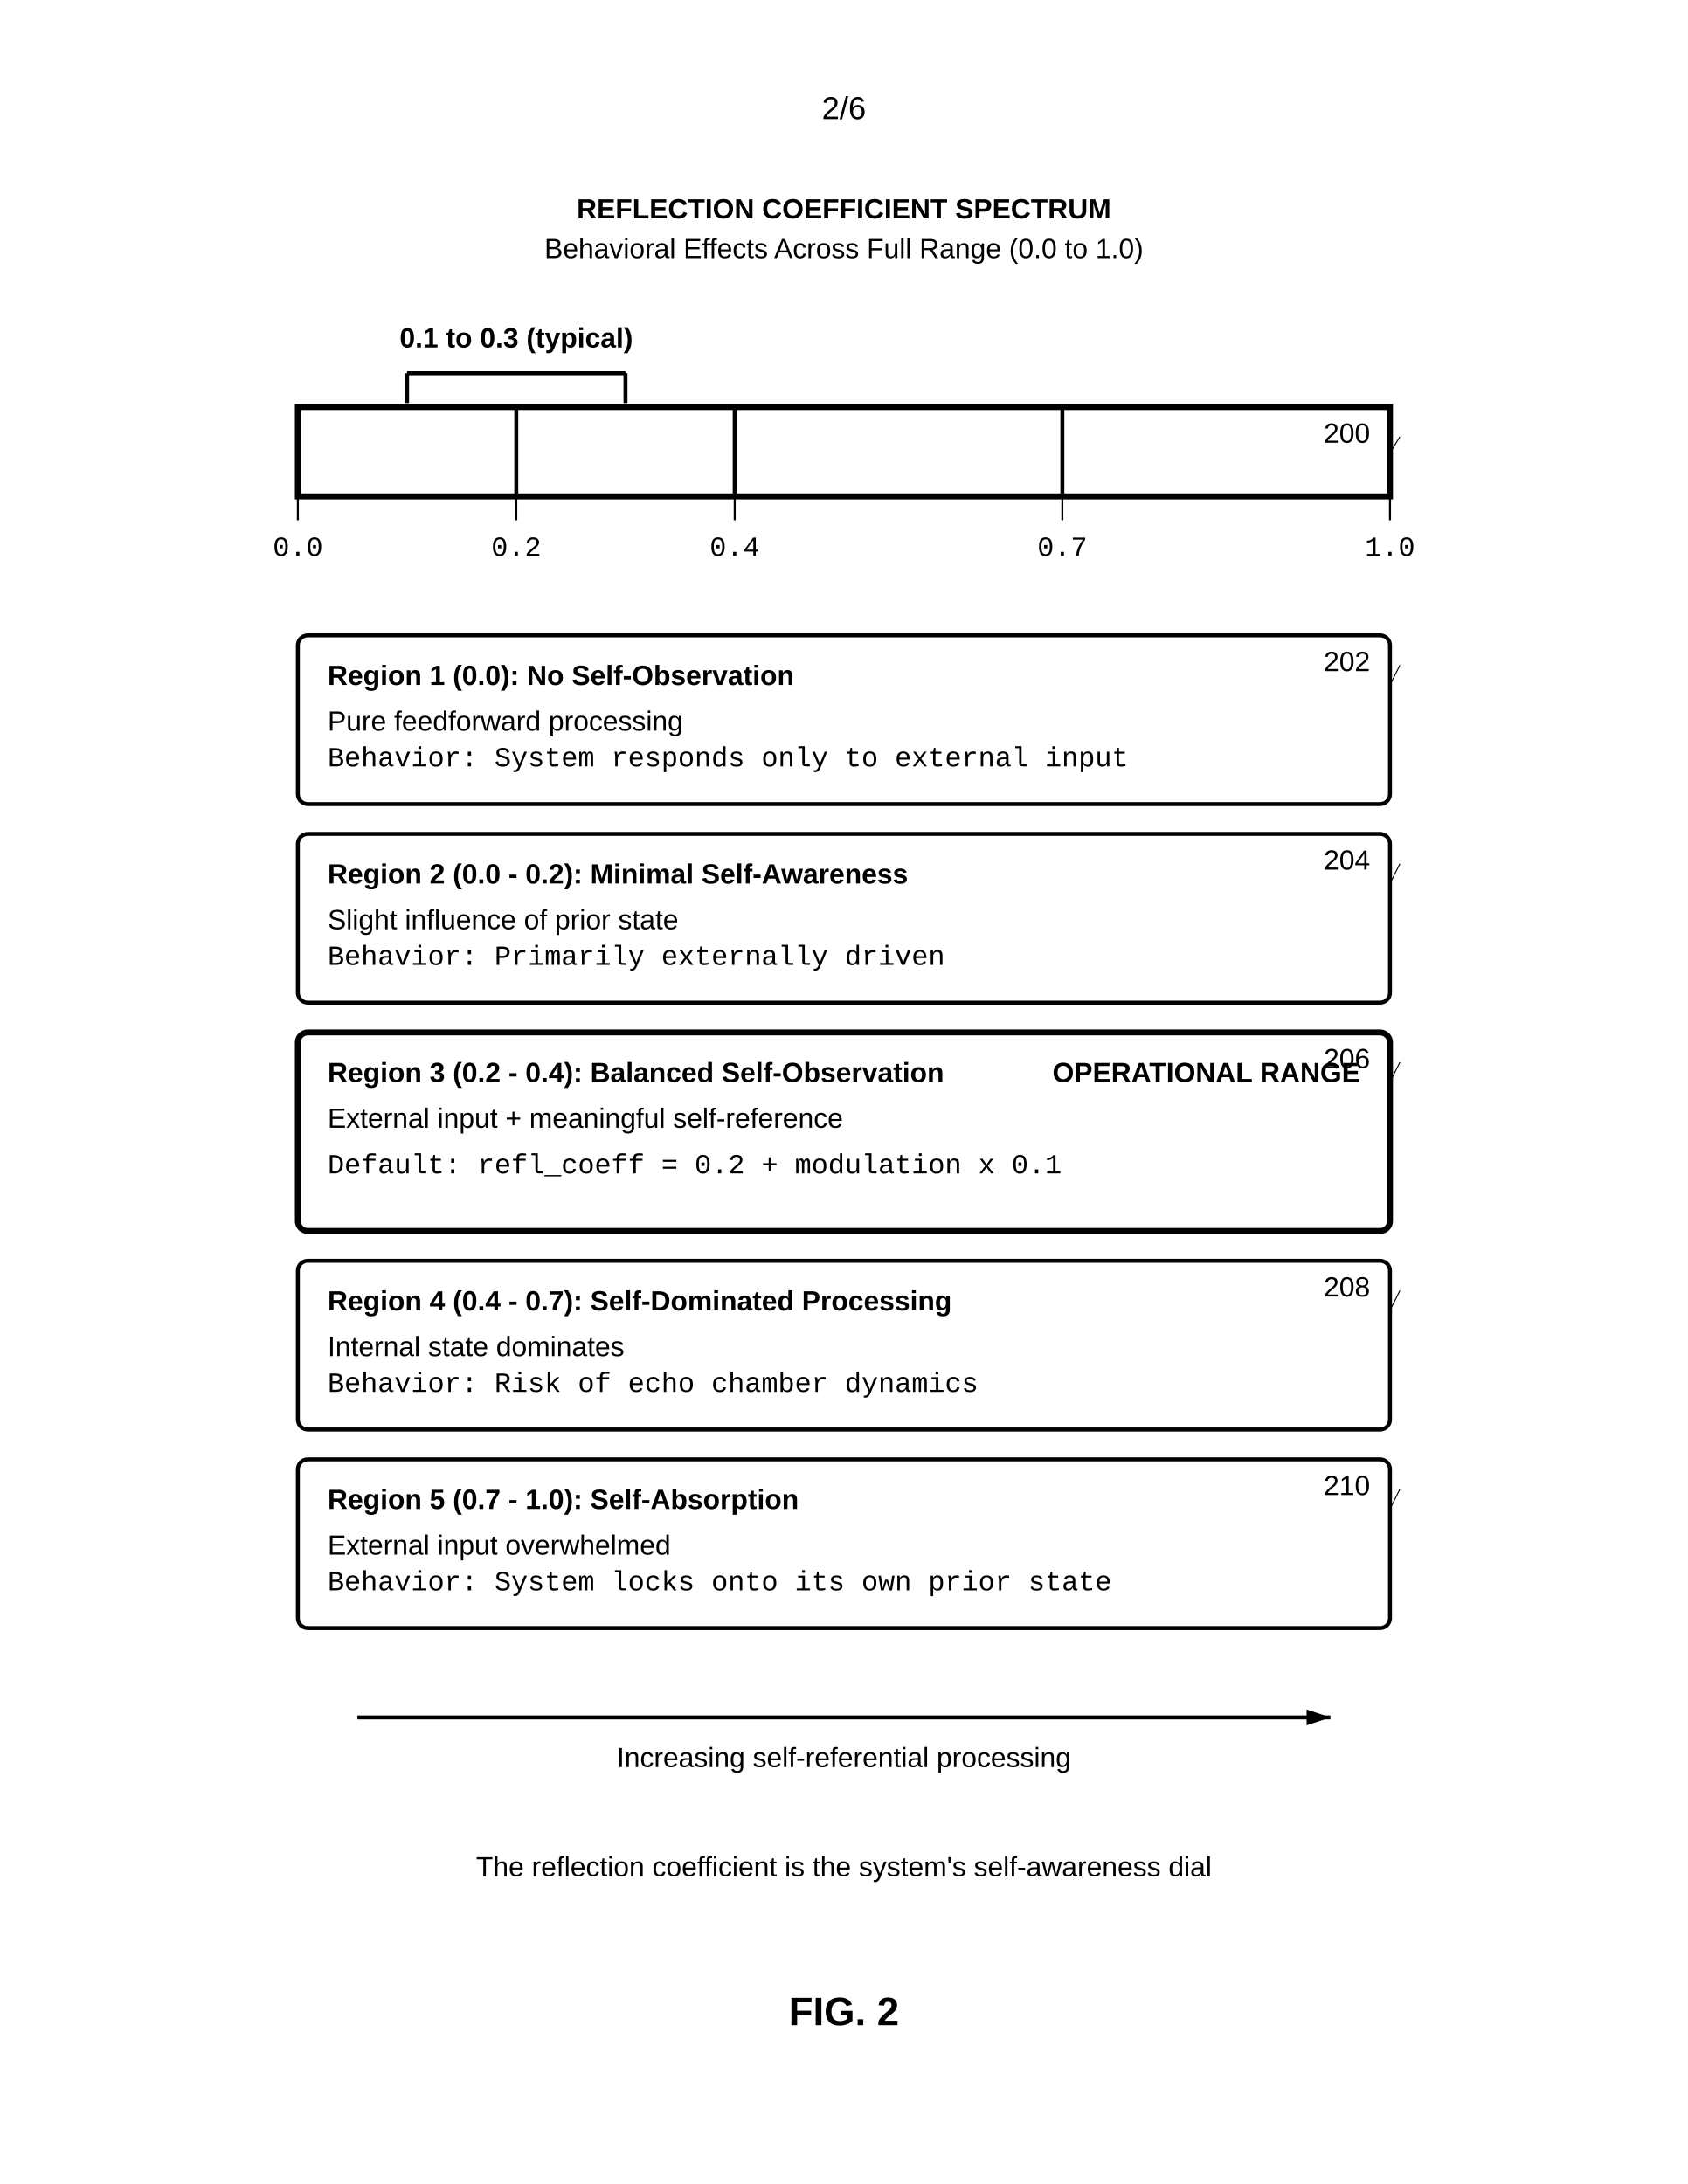
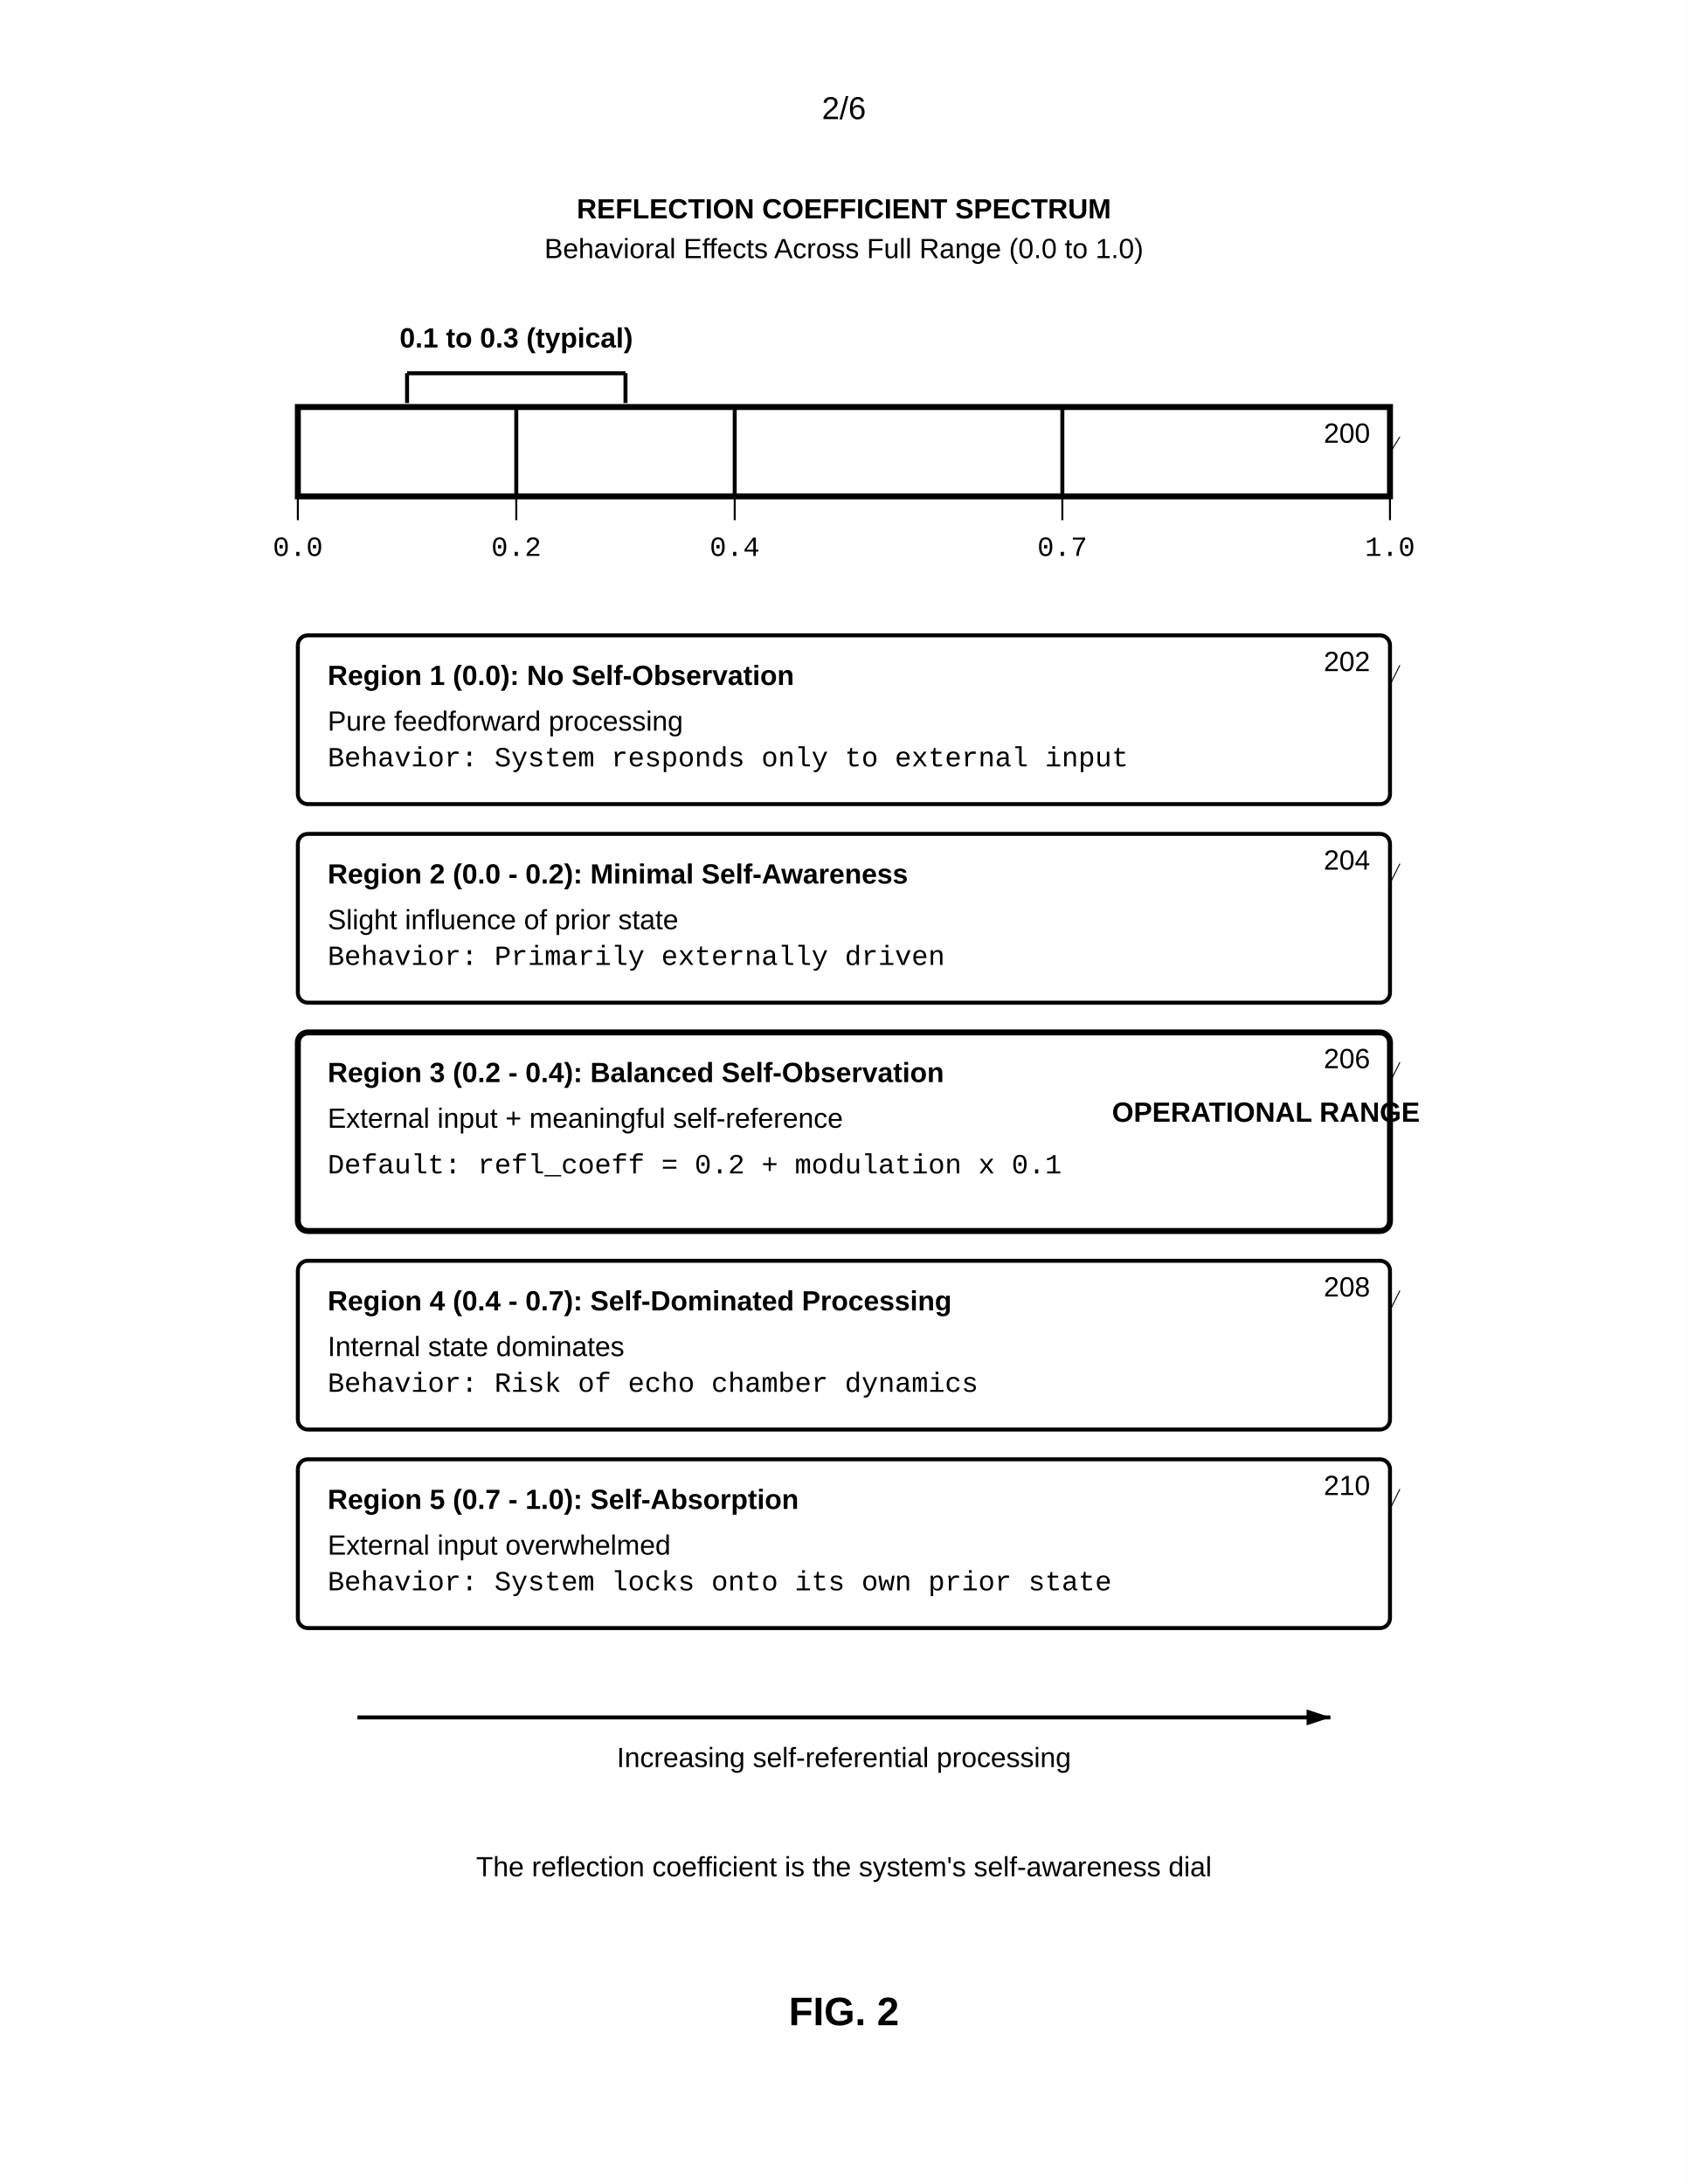
<svg xmlns="http://www.w3.org/2000/svg" width="8.5in" height="11in" viewBox="0 0 850 1100">
  <defs>
    <marker id="ah" markerWidth="6" markerHeight="4" refX="6" refY="2" orient="auto">
      <polygon points="0 0, 6 2, 0 4" fill="black" />
    </marker>
  </defs>
  <rect width="100%" height="100%" fill="white" />
  <text x="425" y="60" font-family="Arial, sans-serif" font-size="16" text-anchor="middle">2/6</text>
  <text x="425" y="110" font-family="Arial, sans-serif" font-size="14" font-weight="bold" text-anchor="middle">REFLECTION COEFFICIENT SPECTRUM</text>
  <text x="425" y="130" font-family="Arial, sans-serif" font-size="14" text-anchor="middle">Behavioral Effects Across Full Range (0.0 to 1.0)</text>
  <text x="260" y="175" font-family="Arial, sans-serif" font-size="14" font-weight="bold" text-anchor="middle">0.1 to 0.3 (typical)</text>
  <line x1="205" y1="188" x2="205" y2="203" stroke="black" stroke-width="2" />
  <line x1="205" y1="188" x2="315" y2="188" stroke="black" stroke-width="2" />
  <line x1="315" y1="188" x2="315" y2="203" stroke="black" stroke-width="2" />
  <rect x="150" y="205" width="550" height="45" rx="0" fill="none" stroke="black" stroke-width="3" />
  <text x="690" y="223" font-family="Arial, sans-serif" font-size="14" text-anchor="end">200</text>
  <line x1="705" y1="220" x2="700" y2="228" stroke="black" stroke-width="0.5" />
  <line x1="260" y1="205" x2="260" y2="250" stroke="black" stroke-width="2" />
  <line x1="370" y1="205" x2="370" y2="250" stroke="black" stroke-width="2" />
  <line x1="535" y1="205" x2="535" y2="250" stroke="black" stroke-width="2" />
  <line x1="150" y1="250" x2="150" y2="262" stroke="black" stroke-width="1" />
  <text x="150" y="280" font-family="Courier New, monospace" font-size="14" text-anchor="middle">0.0</text>
  <line x1="260" y1="250" x2="260" y2="262" stroke="black" stroke-width="1" />
  <text x="260" y="280" font-family="Courier New, monospace" font-size="14" text-anchor="middle">0.2</text>
  <line x1="370" y1="250" x2="370" y2="262" stroke="black" stroke-width="1" />
  <text x="370" y="280" font-family="Courier New, monospace" font-size="14" text-anchor="middle">0.4</text>
  <line x1="535" y1="250" x2="535" y2="262" stroke="black" stroke-width="1" />
  <text x="535" y="280" font-family="Courier New, monospace" font-size="14" text-anchor="middle">0.7</text>
  <line x1="700" y1="250" x2="700" y2="262" stroke="black" stroke-width="1" />
  <text x="700" y="280" font-family="Courier New, monospace" font-size="14" text-anchor="middle">1.0</text>
  <rect x="150" y="320" width="550" height="85" rx="5" fill="none" stroke="black" stroke-width="2" />
  <text x="165" y="345" font-family="Arial, sans-serif" font-size="14" font-weight="bold" text-anchor="start">Region 1 (0.0): No Self-Observation</text>
  <text x="690" y="338" font-family="Arial, sans-serif" font-size="14" text-anchor="end">202</text>
  <line x1="705" y1="335" x2="700" y2="345" stroke="black" stroke-width="0.5" />
  <text x="165" y="368" font-family="Arial, sans-serif" font-size="14" text-anchor="start">Pure feedforward processing</text>
  <text x="165" y="386" font-family="Courier New, monospace" font-size="14" text-anchor="start">Behavior: System responds only to external input</text>
  <rect x="150" y="420" width="550" height="85" rx="5" fill="none" stroke="black" stroke-width="2" />
  <text x="165" y="445" font-family="Arial, sans-serif" font-size="14" font-weight="bold" text-anchor="start">Region 2 (0.0 - 0.2): Minimal Self-Awareness</text>
  <text x="690" y="438" font-family="Arial, sans-serif" font-size="14" text-anchor="end">204</text>
  <line x1="705" y1="435" x2="700" y2="445" stroke="black" stroke-width="0.5" />
  <text x="165" y="468" font-family="Arial, sans-serif" font-size="14" text-anchor="start">Slight influence of prior state</text>
  <text x="165" y="486" font-family="Courier New, monospace" font-size="14" text-anchor="start">Behavior: Primarily externally driven</text>
  <rect x="150" y="520" width="550" height="100" rx="5" fill="none" stroke="black" stroke-width="3" />
  <text x="165" y="545" font-family="Arial, sans-serif" font-size="14" font-weight="bold" text-anchor="start">Region 3 (0.2 - 0.4): Balanced Self-Observation</text>
-   <text x="530" y="545" font-family="Arial, sans-serif" font-size="14" font-weight="bold" text-anchor="start">OPERATIONAL RANGE</text>
+   <text x="560" y="565" font-family="Arial, sans-serif" font-size="14" font-weight="bold" text-anchor="start">OPERATIONAL RANGE</text>
  <text x="690" y="538" font-family="Arial, sans-serif" font-size="14" text-anchor="end">206</text>
  <line x1="705" y1="535" x2="700" y2="545" stroke="black" stroke-width="0.5" />
  <text x="165" y="568" font-family="Arial, sans-serif" font-size="14" text-anchor="start">External input + meaningful self-reference</text>
  <text x="165" y="591" font-family="Courier New, monospace" font-size="14" text-anchor="start">Default: refl_coeff = 0.2 + modulation x 0.1</text>
  <rect x="150" y="635" width="550" height="85" rx="5" fill="none" stroke="black" stroke-width="2" />
  <text x="165" y="660" font-family="Arial, sans-serif" font-size="14" font-weight="bold" text-anchor="start">Region 4 (0.4 - 0.7): Self-Dominated Processing</text>
  <text x="690" y="653" font-family="Arial, sans-serif" font-size="14" text-anchor="end">208</text>
  <line x1="705" y1="650" x2="700" y2="660" stroke="black" stroke-width="0.5" />
  <text x="165" y="683" font-family="Arial, sans-serif" font-size="14" text-anchor="start">Internal state dominates</text>
  <text x="165" y="701" font-family="Courier New, monospace" font-size="14" text-anchor="start">Behavior: Risk of echo chamber dynamics</text>
  <rect x="150" y="735" width="550" height="85" rx="5" fill="none" stroke="black" stroke-width="2" />
  <text x="165" y="760" font-family="Arial, sans-serif" font-size="14" font-weight="bold" text-anchor="start">Region 5 (0.7 - 1.0): Self-Absorption</text>
  <text x="690" y="753" font-family="Arial, sans-serif" font-size="14" text-anchor="end">210</text>
  <line x1="705" y1="750" x2="700" y2="760" stroke="black" stroke-width="0.5" />
  <text x="165" y="783" font-family="Arial, sans-serif" font-size="14" text-anchor="start">External input overwhelmed</text>
  <text x="165" y="801" font-family="Courier New, monospace" font-size="14" text-anchor="start">Behavior: System locks onto its own prior state</text>
  <line x1="180" y1="865" x2="670" y2="865" stroke="black" stroke-width="2" marker-end="url(#ah)" />
  <text x="425" y="890" font-family="Arial, sans-serif" font-size="14" text-anchor="middle">Increasing self-referential processing</text>
  <text x="425" y="945" font-family="Arial, sans-serif" font-size="14" text-anchor="middle">The reflection coefficient is the system's self-awareness dial</text>
  <text x="425" y="1020" font-family="Arial, sans-serif" font-size="20" font-weight="bold" text-anchor="middle">FIG. 2</text>
</svg>
